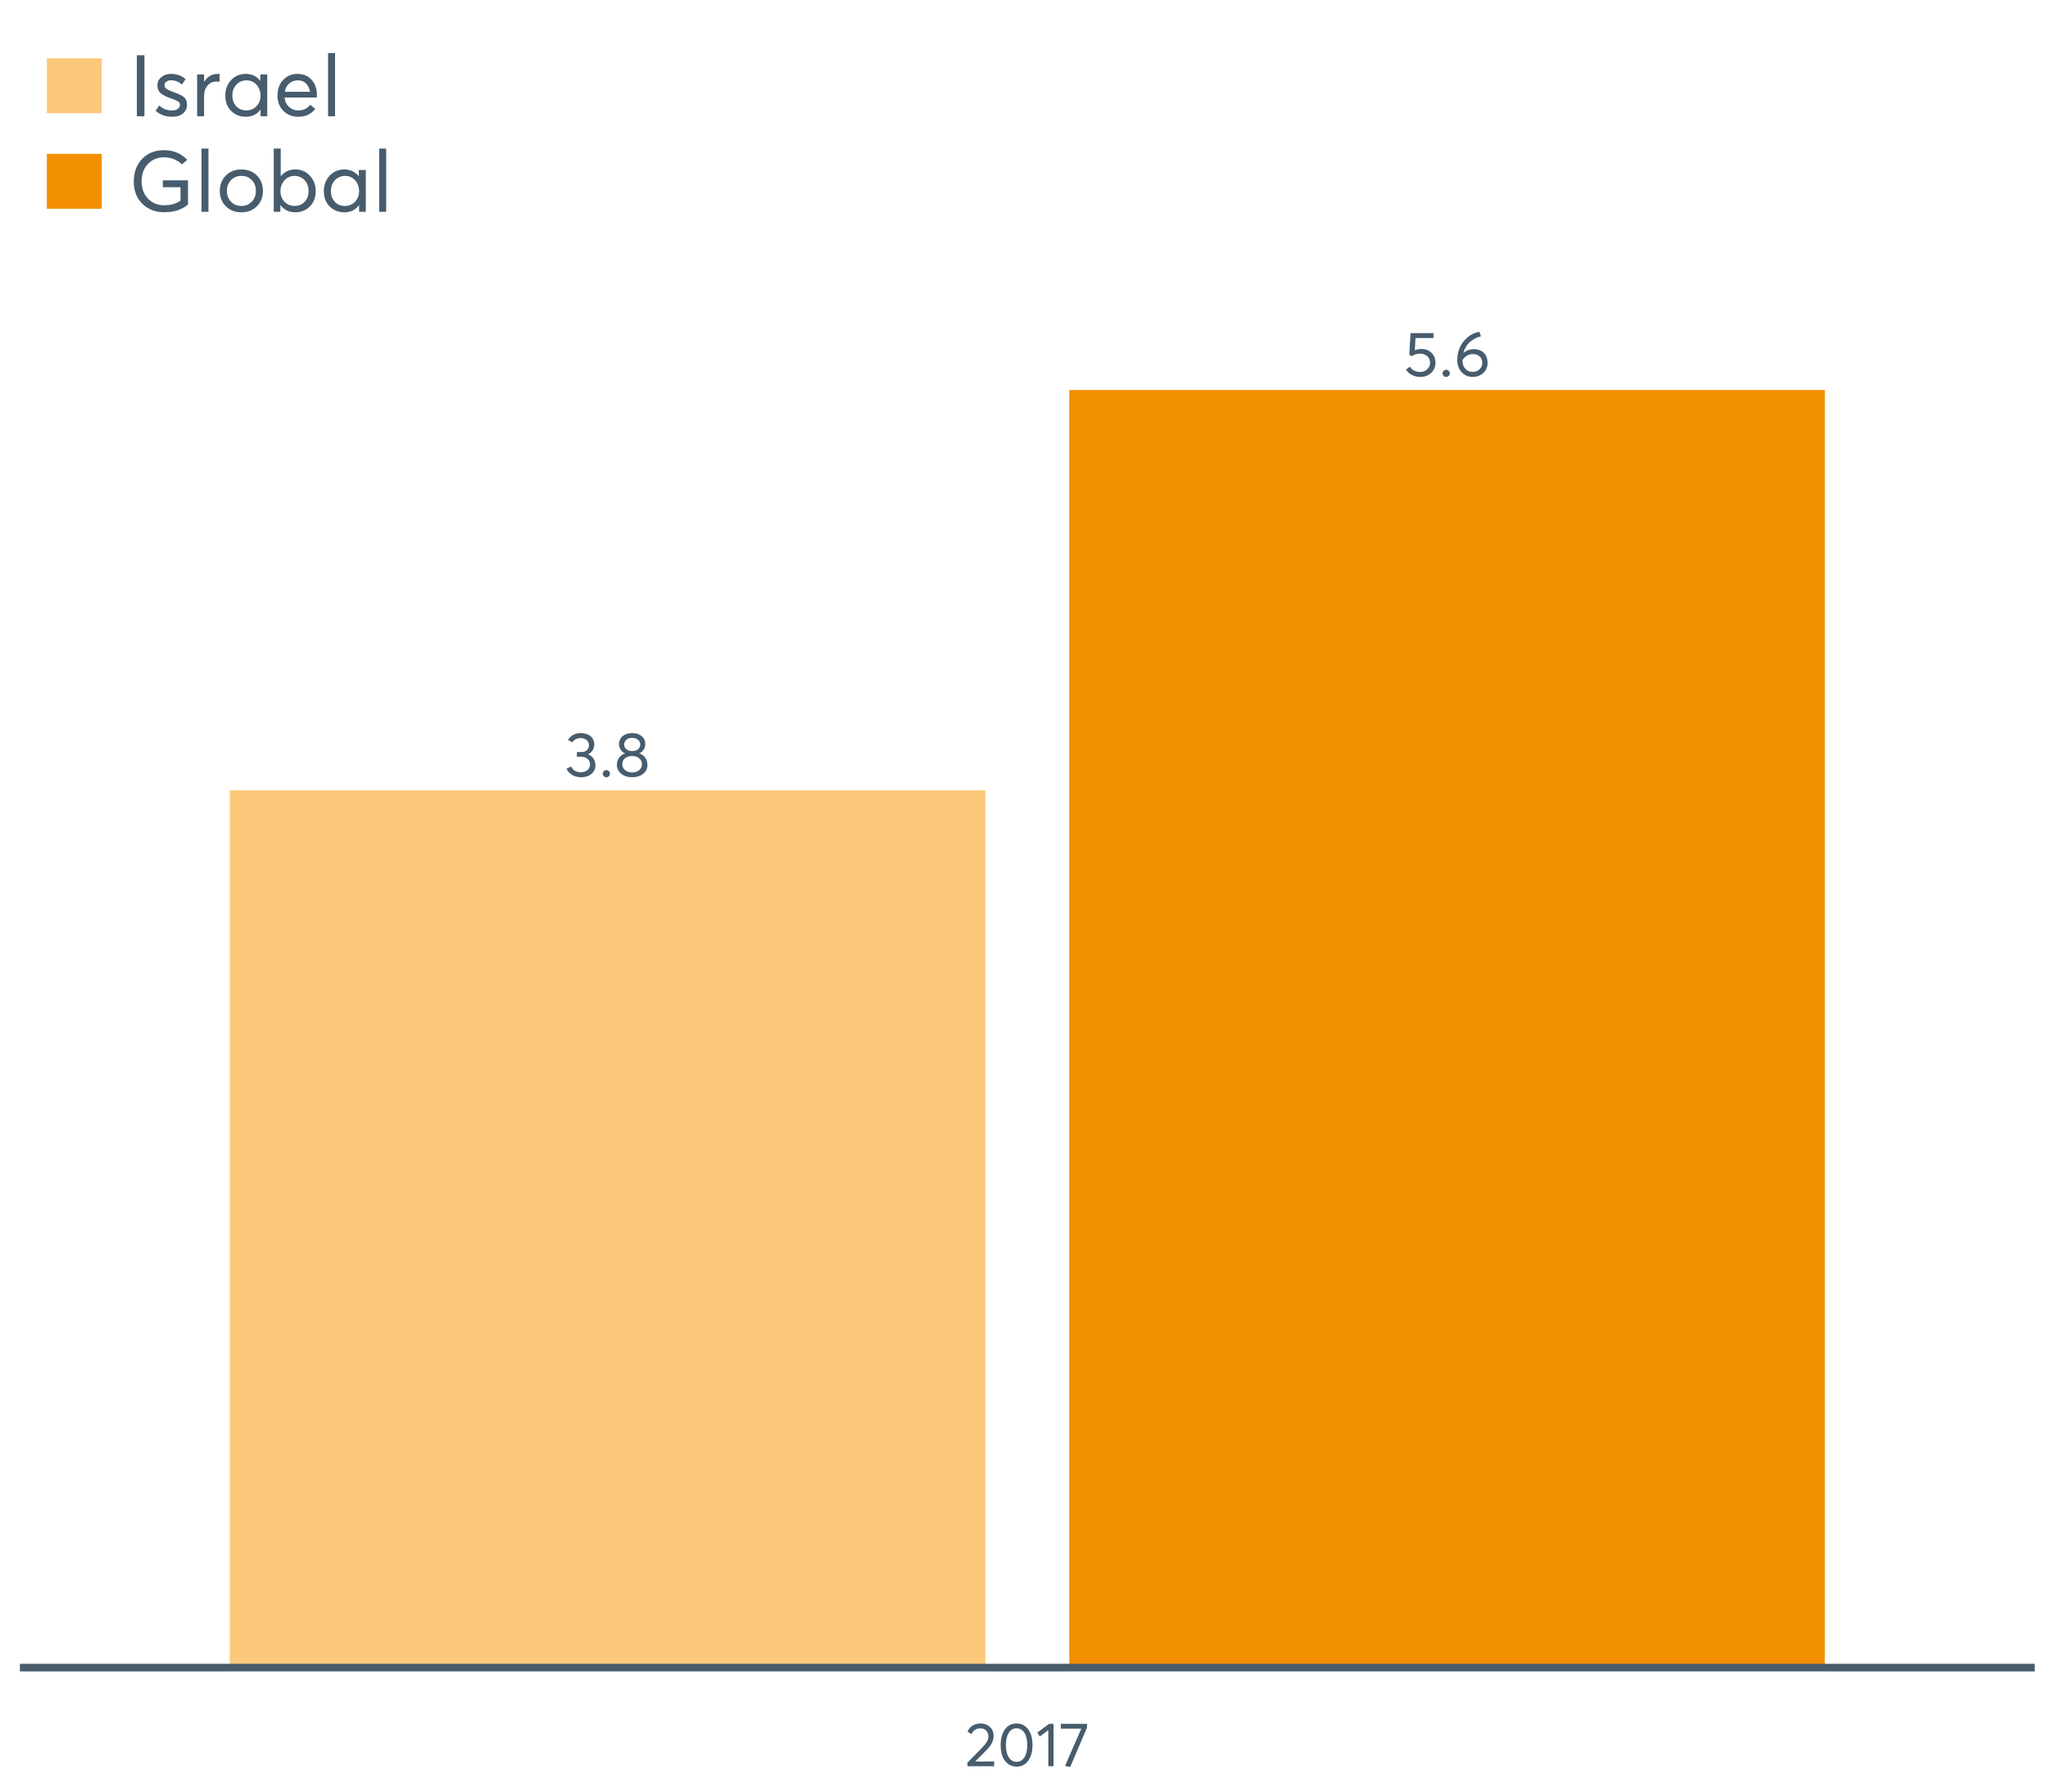
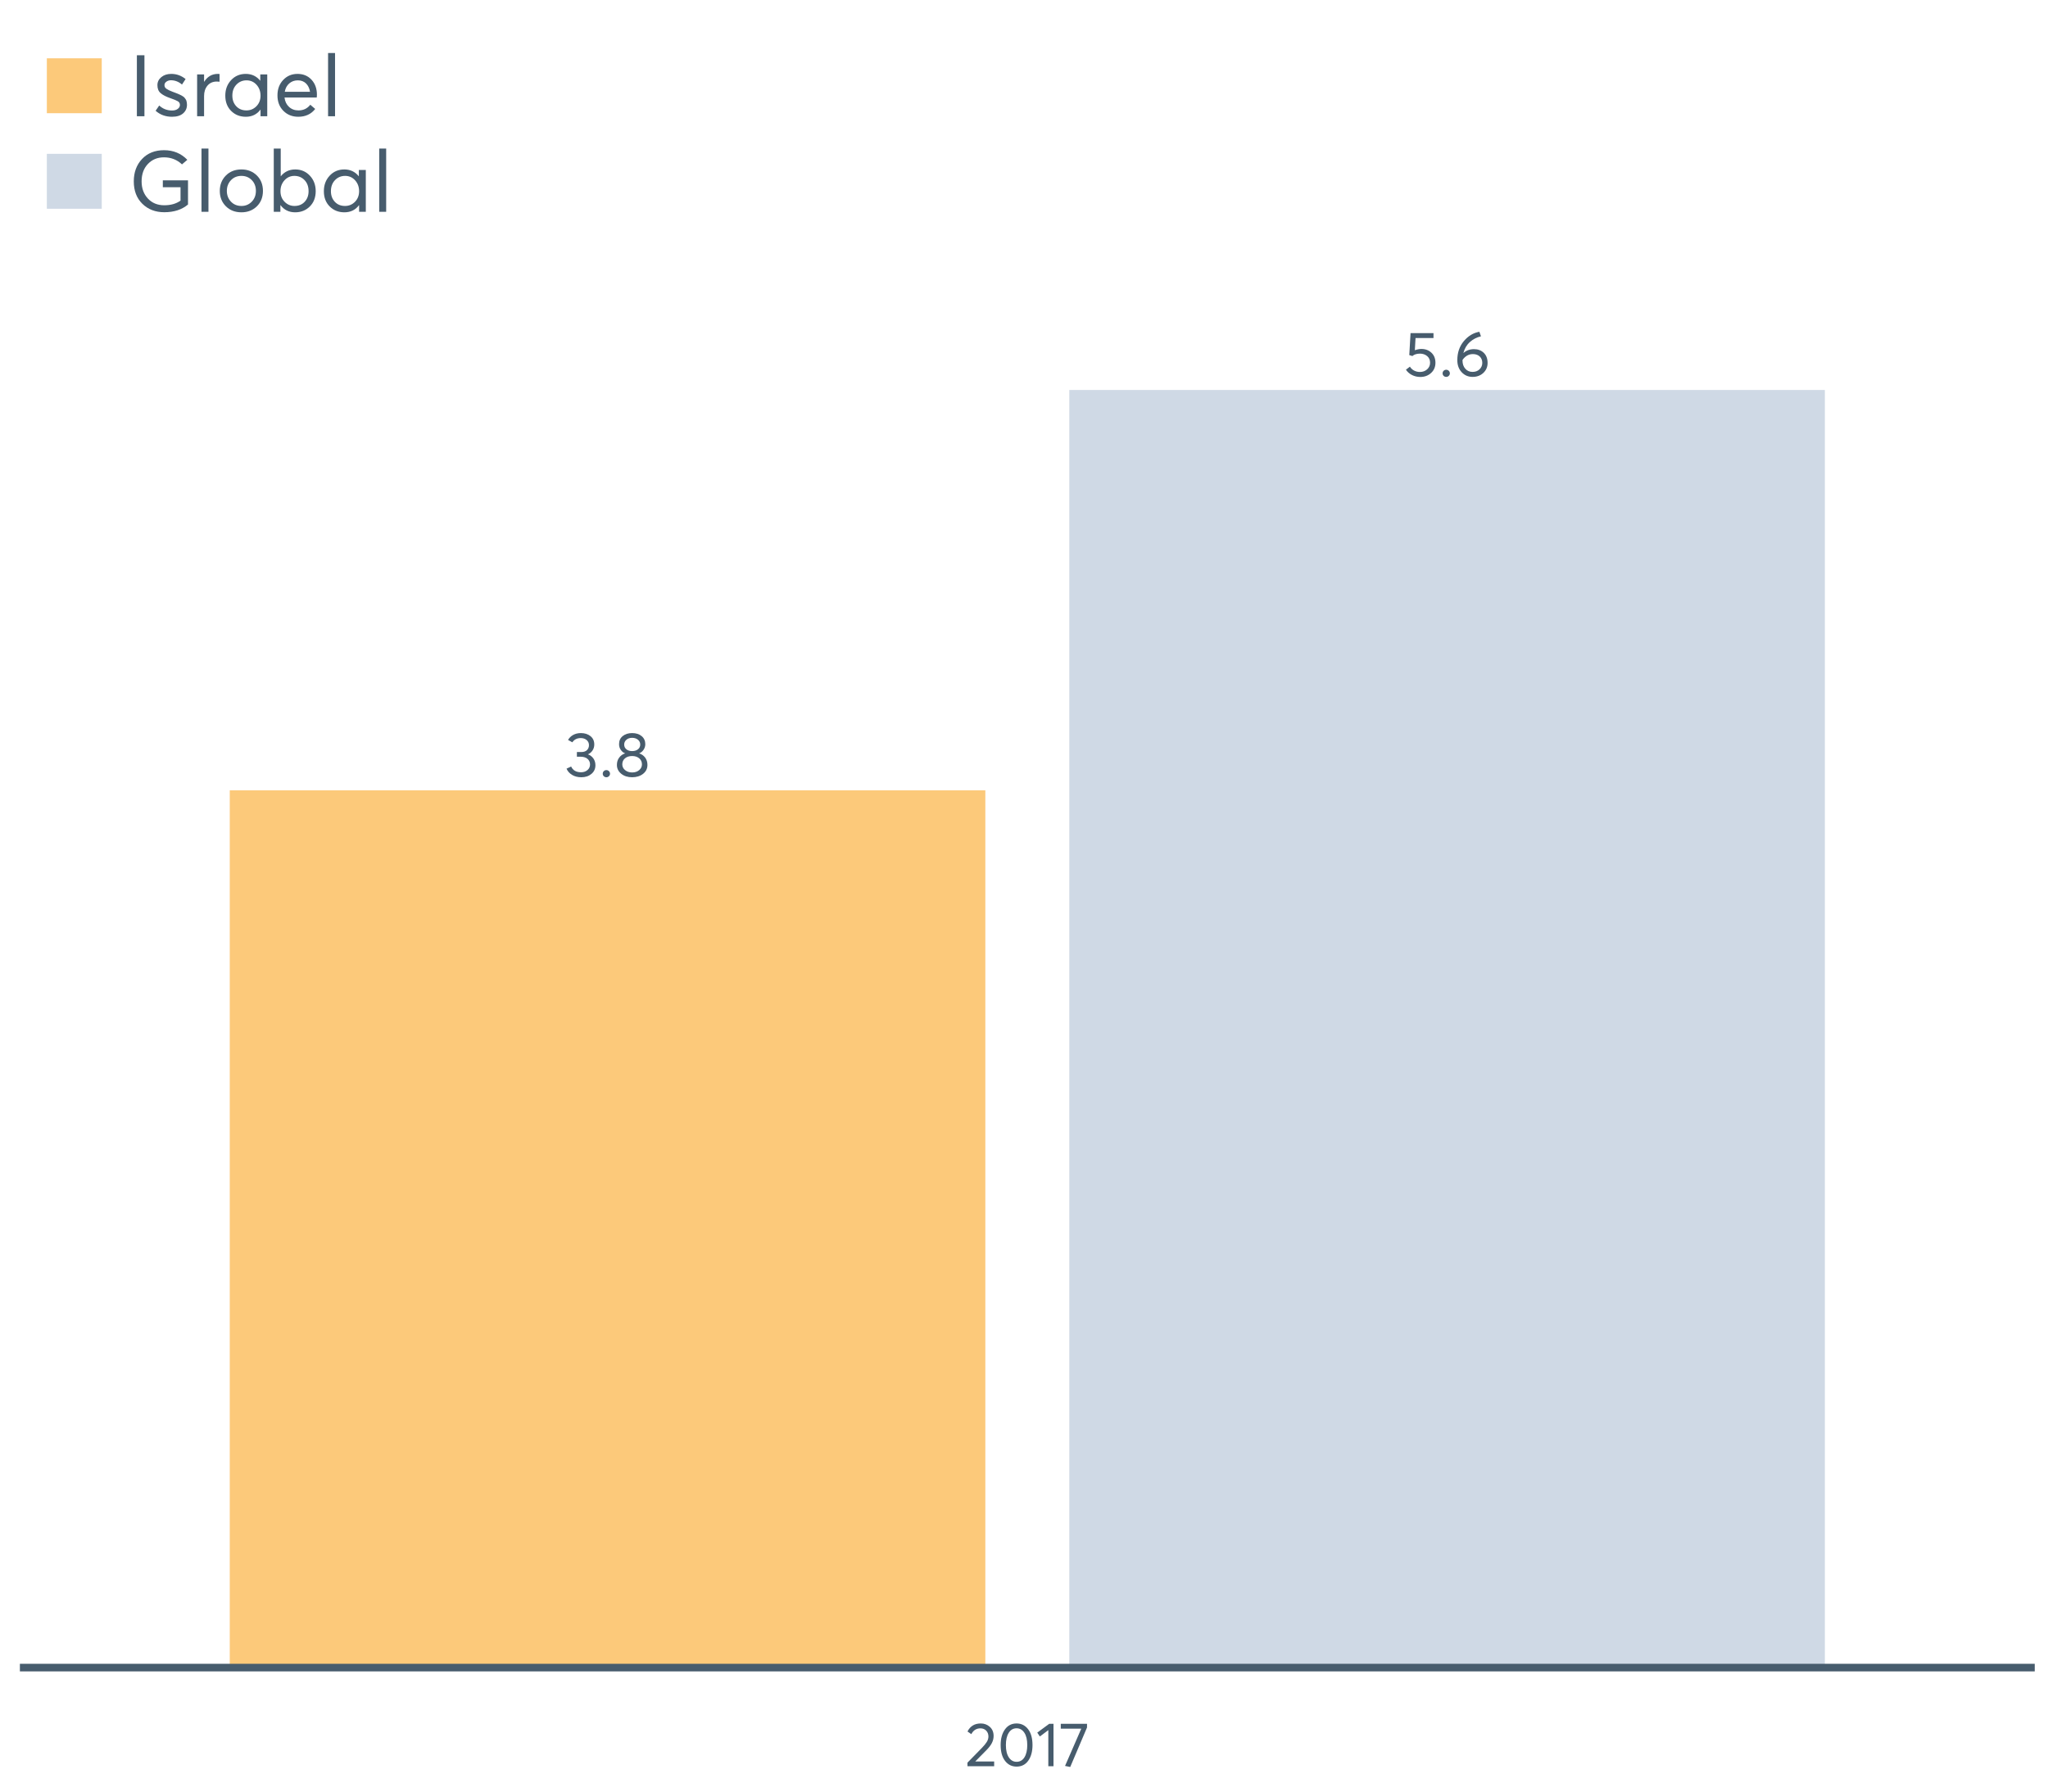
<svg xmlns="http://www.w3.org/2000/svg" xmlns:xlink="http://www.w3.org/1999/xlink" width="822.857pt" height="720pt" viewBox="0 0 822.857 720" version="1.1">
  <defs>
    <g>
      <symbol overflow="visible" id="glyph0-0">
        <path style="stroke:none;" d="M 7.238 -11.074 C 8.844 -11.074 10.188 -10.57 11.262 -9.562 C 12.336 -8.555 12.871 -7.203 12.875 -5.512 C 12.871 -3.852 12.289 -2.488 11.121 -1.422 C 9.953 -0.355 8.512 0.176 6.805 0.18 C 5.602 0.176 4.488 -0.078 3.465 -0.594 C 2.438 -1.109 1.621 -1.828 1.016 -2.742 L 2.617 -3.961 C 3.02 -3.301 3.574 -2.777 4.277 -2.398 C 4.98 -2.016 5.77 -1.828 6.652 -1.828 C 7.785 -1.828 8.746 -2.18 9.535 -2.883 C 10.32 -3.586 10.715 -4.469 10.719 -5.535 C 10.715 -6.668 10.32 -7.562 9.535 -8.215 C 8.746 -8.867 7.797 -9.191 6.68 -9.195 C 5.359 -9.191 4.332 -8.871 3.605 -8.227 L 2.363 -8.609 L 2.871 -17.445 L 12.09 -17.445 L 12.09 -15.465 L 4.875 -15.465 L 4.598 -10.566 C 5.559 -10.902 6.438 -11.074 7.238 -11.074 Z M 7.238 -11.074 " />
      </symbol>
      <symbol overflow="visible" id="glyph0-1">
        <path style="stroke:none;" d="M 3.074 0.152 C 2.648 0.152 2.297 0.016 2.02 -0.266 C 1.738 -0.543 1.598 -0.879 1.602 -1.27 C 1.598 -1.672 1.738 -2.016 2.02 -2.297 C 2.297 -2.578 2.648 -2.719 3.074 -2.719 C 3.461 -2.719 3.797 -2.578 4.086 -2.297 C 4.371 -2.016 4.516 -1.672 4.52 -1.27 C 4.516 -0.879 4.371 -0.543 4.086 -0.266 C 3.797 0.016 3.461 0.152 3.074 0.152 Z M 3.074 0.152 " />
      </symbol>
      <symbol overflow="visible" id="glyph0-2">
        <path style="stroke:none;" d="M 8.125 -10.996 C 9.715 -10.992 11.02 -10.496 12.039 -9.508 C 13.051 -8.516 13.559 -7.168 13.562 -5.461 C 13.559 -3.852 12.988 -2.512 11.848 -1.445 C 10.703 -0.379 9.266 0.152 7.543 0.152 C 5.777 0.152 4.312 -0.473 3.148 -1.727 C 1.977 -2.977 1.395 -4.594 1.398 -6.578 C 1.395 -9.59 2.266 -12.137 4.012 -14.219 C 5.754 -16.301 7.836 -17.555 10.262 -17.98 L 10.895 -16.152 C 9.199 -15.758 7.719 -14.996 6.449 -13.863 C 5.18 -12.73 4.309 -11.258 3.836 -9.449 L 3.859 -9.449 C 4.992 -10.477 6.414 -10.992 8.125 -10.996 Z M 7.516 -1.855 C 8.668 -1.852 9.609 -2.203 10.336 -2.906 C 11.062 -3.609 11.426 -4.469 11.43 -5.484 C 11.426 -6.551 11.082 -7.406 10.398 -8.051 C 9.711 -8.691 8.793 -9.012 7.645 -9.016 C 6.727 -9.012 5.91 -8.781 5.191 -8.328 C 4.473 -7.867 3.902 -7.301 3.48 -6.629 L 3.48 -6.449 C 3.48 -5.078 3.855 -3.969 4.609 -3.125 C 5.359 -2.273 6.328 -1.852 7.516 -1.855 Z M 7.516 -1.855 " />
      </symbol>
      <symbol overflow="visible" id="glyph0-3">
        <path style="stroke:none;" d="M 9.348 -9.043 C 10.273 -8.684 11 -8.125 11.527 -7.363 C 12.051 -6.602 12.316 -5.703 12.316 -4.672 C 12.316 -3.246 11.781 -2.086 10.715 -1.191 C 9.648 -0.293 8.305 0.152 6.68 0.152 C 5.238 0.152 3.996 -0.16 2.957 -0.785 C 1.914 -1.41 1.164 -2.246 0.711 -3.301 L 2.566 -4.164 C 3.258 -2.621 4.586 -1.852 6.551 -1.855 C 7.566 -1.852 8.422 -2.145 9.117 -2.73 C 9.812 -3.312 10.16 -4.07 10.16 -5.004 C 10.16 -5.883 9.828 -6.617 9.168 -7.211 C 8.504 -7.801 7.555 -8.098 6.324 -8.102 L 4.875 -8.102 L 4.875 -9.98 L 6.578 -9.98 C 7.625 -9.977 8.41 -10.238 8.938 -10.766 C 9.461 -11.289 9.727 -11.953 9.727 -12.75 C 9.727 -13.594 9.41 -14.277 8.785 -14.805 C 8.156 -15.328 7.379 -15.59 6.449 -15.594 C 4.941 -15.59 3.809 -15.023 3.047 -13.891 L 1.32 -14.832 C 1.789 -15.676 2.473 -16.348 3.363 -16.848 C 4.254 -17.344 5.297 -17.594 6.5 -17.598 C 8.039 -17.594 9.32 -17.184 10.336 -16.367 C 11.352 -15.543 11.859 -14.43 11.859 -13.027 C 11.859 -12.16 11.637 -11.379 11.199 -10.68 C 10.754 -9.973 10.137 -9.434 9.348 -9.066 Z M 9.348 -9.043 " />
      </symbol>
      <symbol overflow="visible" id="glyph0-4">
        <path style="stroke:none;" d="M 10.109 -9.449 C 11.102 -9.125 11.906 -8.559 12.52 -7.746 C 13.125 -6.934 13.43 -5.949 13.434 -4.801 C 13.43 -3.324 12.844 -2.133 11.68 -1.219 C 10.508 -0.305 9.047 0.152 7.289 0.152 C 5.508 0.152 4.043 -0.316 2.895 -1.258 C 1.742 -2.195 1.164 -3.375 1.168 -4.801 C 1.164 -5.949 1.469 -6.934 2.082 -7.746 C 2.688 -8.559 3.484 -9.125 4.469 -9.449 L 4.469 -9.473 C 3.824 -9.672 3.258 -10.113 2.766 -10.793 C 2.273 -11.469 2.027 -12.254 2.031 -13.156 C 2.027 -14.523 2.52 -15.605 3.504 -16.402 C 4.484 -17.195 5.746 -17.594 7.289 -17.598 C 8.863 -17.594 10.137 -17.188 11.109 -16.379 C 12.082 -15.562 12.566 -14.488 12.57 -13.156 C 12.566 -12.273 12.316 -11.492 11.82 -10.805 C 11.32 -10.117 10.75 -9.672 10.109 -9.473 Z M 7.289 -15.695 C 6.34 -15.691 5.566 -15.43 4.977 -14.906 C 4.383 -14.383 4.09 -13.746 4.09 -13.004 C 4.09 -12.203 4.383 -11.566 4.977 -11.086 C 5.566 -10.602 6.34 -10.359 7.289 -10.363 C 8.25 -10.359 9.031 -10.602 9.637 -11.086 C 10.234 -11.566 10.535 -12.203 10.539 -13.004 C 10.535 -13.777 10.227 -14.422 9.609 -14.934 C 8.992 -15.438 8.219 -15.691 7.289 -15.695 Z M 7.289 -1.777 C 8.457 -1.773 9.402 -2.094 10.133 -2.73 C 10.859 -3.363 11.227 -4.129 11.227 -5.027 C 11.227 -6.027 10.859 -6.836 10.133 -7.453 C 9.402 -8.07 8.457 -8.379 7.289 -8.379 C 6.102 -8.379 5.145 -8.07 4.418 -7.453 C 3.691 -6.836 3.328 -6.027 3.328 -5.027 C 3.328 -4.098 3.707 -3.32 4.469 -2.703 C 5.23 -2.082 6.172 -1.773 7.289 -1.777 Z M 7.289 -1.777 " />
      </symbol>
      <symbol overflow="visible" id="glyph1-0">
        <path style="stroke:none;" d="M 4.141 -1.91 L 11.707 -1.91 L 11.707 0 L 0.992 0 L 0.969 -1.438 L 6.797 -7.391 C 7.656 -8.281 8.305 -9.078 8.742 -9.773 C 9.18 -10.469 9.398 -11.195 9.402 -11.957 C 9.398 -12.898 9.102 -13.68 8.508 -14.301 C 7.914 -14.918 7.145 -15.227 6.203 -15.23 C 4.562 -15.227 3.34 -14.449 2.531 -12.898 L 0.992 -13.965 C 2.078 -16.113 3.855 -17.191 6.324 -17.191 C 7.742 -17.191 8.957 -16.734 9.969 -15.824 C 10.977 -14.914 11.484 -13.699 11.484 -12.18 C 11.484 -11.199 11.258 -10.266 10.812 -9.375 C 10.363 -8.48 9.621 -7.504 8.582 -6.449 L 4.141 -1.961 Z M 4.141 -1.91 " />
      </symbol>
      <symbol overflow="visible" id="glyph1-1">
        <path style="stroke:none;" d="M 7.789 0.148 C 5.883 0.145 4.344 -0.617 3.164 -2.145 C 1.98 -3.676 1.387 -5.797 1.391 -8.508 C 1.387 -11.086 1.957 -13.176 3.102 -14.785 C 4.238 -16.387 5.801 -17.191 7.789 -17.191 C 9.688 -17.191 11.23 -16.426 12.414 -14.895 C 13.594 -13.363 14.184 -11.234 14.188 -8.508 C 14.184 -5.926 13.617 -3.836 12.488 -2.242 C 11.352 -0.648 9.785 0.145 7.789 0.148 Z M 7.789 -1.785 C 9.141 -1.781 10.195 -2.383 10.953 -3.594 C 11.703 -4.797 12.082 -6.438 12.082 -8.508 C 12.082 -10.641 11.688 -12.297 10.902 -13.48 C 10.113 -14.66 9.074 -15.25 7.789 -15.254 C 6.445 -15.25 5.395 -14.645 4.637 -13.43 C 3.871 -12.215 3.492 -10.574 3.496 -8.508 C 3.492 -6.391 3.887 -4.738 4.676 -3.559 C 5.461 -2.371 6.496 -1.781 7.789 -1.785 Z M 7.789 -1.785 " />
      </symbol>
      <symbol overflow="visible" id="glyph1-2">
        <path style="stroke:none;" d="M 4.961 0 L 4.961 -14.512 L 1.562 -11.957 L 0.52 -13.52 L 5.309 -17.043 L 7.043 -17.043 L 7.043 0 Z M 4.961 0 " />
      </symbol>
      <symbol overflow="visible" id="glyph1-3">
        <path style="stroke:none;" d="M 0.668 -17.043 L 11.211 -17.043 L 11.211 -15.578 L 4.465 0.297 L 2.383 -0.125 L 8.906 -15.105 L 0.668 -15.105 Z M 0.668 -17.043 " />
      </symbol>
      <symbol overflow="visible" id="glyph2-0">
        <path style="stroke:none;" d="M 3.281 0 L 3.281 -24.516 L 6.32 -24.516 L 6.32 0 Z M 3.281 0 " />
      </symbol>
      <symbol overflow="visible" id="glyph2-1">
        <path style="stroke:none;" d="M 7.805 0.207 C 5.203 0.203 3.004 -0.598 1.207 -2.211 L 2.66 -4.316 C 4.105 -2.977 5.82 -2.309 7.805 -2.312 C 8.77 -2.309 9.539 -2.527 10.117 -2.969 C 10.691 -3.402 10.98 -3.934 10.98 -4.559 C 10.98 -5.199 10.695 -5.688 10.133 -6.023 C 9.566 -6.359 8.586 -6.766 7.184 -7.25 C 7.09 -7.27 7.02 -7.293 6.977 -7.32 C 5.34 -7.891 4.09 -8.547 3.227 -9.289 C 2.363 -10.023 1.934 -11.094 1.934 -12.5 C 1.934 -13.785 2.457 -14.863 3.504 -15.727 C 4.551 -16.59 5.879 -17.02 7.492 -17.023 C 9.629 -17.02 11.551 -16.328 13.258 -14.949 L 11.809 -12.742 C 10.469 -13.891 8.984 -14.465 7.355 -14.469 C 6.684 -14.465 6.086 -14.281 5.559 -13.914 C 5.027 -13.543 4.762 -13.07 4.766 -12.5 C 4.762 -11.898 5.023 -11.414 5.543 -11.047 C 6.059 -10.676 6.855 -10.285 7.941 -9.875 C 8.121 -9.801 8.461 -9.676 8.961 -9.492 C 9.453 -9.309 9.781 -9.18 9.945 -9.113 C 10.102 -9.043 10.379 -8.922 10.773 -8.75 C 11.16 -8.574 11.426 -8.449 11.566 -8.371 C 11.703 -8.289 11.914 -8.156 12.203 -7.977 C 12.488 -7.789 12.684 -7.629 12.793 -7.492 C 12.895 -7.352 13.035 -7.168 13.207 -6.938 C 13.379 -6.707 13.496 -6.48 13.566 -6.266 C 13.633 -6.043 13.691 -5.789 13.742 -5.504 C 13.785 -5.215 13.809 -4.914 13.812 -4.594 C 13.809 -3.211 13.293 -2.062 12.258 -1.156 C 11.219 -0.246 9.734 0.203 7.805 0.207 Z M 7.805 0.207 " />
      </symbol>
      <symbol overflow="visible" id="glyph2-2">
        <path style="stroke:none;" d="M 10.98 -17.023 C 11.324 -17.02 11.555 -17.008 11.672 -16.988 L 11.672 -13.879 C 11.164 -13.922 10.793 -13.945 10.566 -13.949 C 8.996 -13.945 7.754 -13.402 6.836 -12.324 C 5.914 -11.238 5.453 -9.836 5.457 -8.113 L 5.457 0 L 2.66 0 L 2.66 -16.816 L 5.457 -16.816 L 5.457 -13.844 L 5.488 -13.844 C 6.797 -15.961 8.629 -17.02 10.98 -17.023 Z M 10.98 -17.023 " />
      </symbol>
      <symbol overflow="visible" id="glyph2-3">
        <path style="stroke:none;" d="M 15.711 -16.816 L 18.508 -16.816 L 18.508 0 L 15.812 0 L 15.812 -2.66 L 15.777 -2.66 C 14.348 -0.75 12.391 0.203 9.91 0.207 C 7.535 0.203 5.566 -0.574 4.004 -2.141 C 2.434 -3.703 1.652 -5.754 1.656 -8.285 C 1.652 -10.77 2.43 -12.848 3.988 -14.52 C 5.539 -16.188 7.5 -17.02 9.875 -17.023 C 12.266 -17.02 14.199 -16.109 15.676 -14.293 L 15.711 -14.293 Z M 10.152 -2.348 C 11.715 -2.344 13.051 -2.902 14.156 -4.02 C 15.258 -5.137 15.809 -6.559 15.812 -8.285 C 15.809 -10.012 15.273 -11.465 14.207 -12.652 C 13.133 -13.836 11.793 -14.43 10.184 -14.434 C 8.574 -14.43 7.223 -13.859 6.129 -12.723 C 5.035 -11.582 4.488 -10.105 4.488 -8.285 C 4.488 -6.559 5.012 -5.137 6.059 -4.02 C 7.105 -2.902 8.469 -2.344 10.152 -2.348 Z M 10.152 -2.348 " />
      </symbol>
      <symbol overflow="visible" id="glyph2-4">
        <path style="stroke:none;" d="M 17.473 -8.668 C 17.473 -8.48 17.461 -8.238 17.438 -7.941 L 17.402 -7.527 L 4.453 -7.527 C 4.637 -5.961 5.238 -4.707 6.266 -3.762 C 7.289 -2.816 8.562 -2.344 10.082 -2.348 C 12.035 -2.344 13.613 -3.102 14.812 -4.625 L 16.781 -2.934 C 15.145 -0.84 12.875 0.203 9.98 0.207 C 7.559 0.203 5.562 -0.594 3.984 -2.191 C 2.406 -3.793 1.617 -5.859 1.621 -8.391 C 1.617 -10.898 2.383 -12.961 3.918 -14.586 C 5.445 -16.207 7.363 -17.02 9.668 -17.023 C 11.992 -17.02 13.871 -16.238 15.312 -14.676 C 16.75 -13.109 17.473 -11.105 17.473 -8.668 Z M 13.086 -13.191 C 12.23 -14.016 11.137 -14.43 9.805 -14.434 C 8.469 -14.43 7.324 -14.023 6.371 -13.207 C 5.41 -12.387 4.809 -11.262 4.559 -9.84 L 14.707 -9.84 C 14.477 -11.238 13.934 -12.355 13.086 -13.191 Z M 13.086 -13.191 " />
      </symbol>
      <symbol overflow="visible" id="glyph2-5">
        <path style="stroke:none;" d="M 2.898 0 L 2.898 -25.414 L 5.695 -25.414 L 5.695 0 Z M 2.898 0 " />
      </symbol>
      <symbol overflow="visible" id="glyph2-6">
        <path style="stroke:none;" d="M 13.707 -12.637 L 23.824 -12.637 L 23.824 -2.934 C 21.383 -0.863 18.203 0.168 14.293 0.172 C 10.723 0.168 7.789 -0.957 5.488 -3.211 C 3.188 -5.465 2.039 -8.469 2.039 -12.223 C 2.039 -15.879 3.148 -18.883 5.367 -21.234 C 7.586 -23.582 10.527 -24.754 14.191 -24.758 C 17.941 -24.754 21.059 -23.465 23.547 -20.891 L 21.406 -19.059 C 19.398 -20.945 16.984 -21.891 14.156 -21.891 C 11.555 -21.891 9.406 -21.004 7.715 -19.23 C 6.023 -17.457 5.18 -15.121 5.18 -12.223 C 5.18 -9.438 6.02 -7.141 7.699 -5.336 C 9.379 -3.527 11.574 -2.625 14.293 -2.625 C 16.914 -2.625 19.09 -3.246 20.82 -4.488 L 20.82 -9.875 L 13.707 -9.875 Z M 13.707 -12.637 " />
      </symbol>
      <symbol overflow="visible" id="glyph2-7">
        <path style="stroke:none;" d="M 10.324 0.207 C 7.746 0.203 5.648 -0.609 4.039 -2.242 C 2.422 -3.875 1.617 -5.926 1.621 -8.391 C 1.617 -10.852 2.422 -12.906 4.039 -14.555 C 5.648 -16.199 7.746 -17.02 10.324 -17.023 C 12.809 -17.02 14.867 -16.215 16.504 -14.605 C 18.137 -12.992 18.953 -10.922 18.957 -8.391 C 18.953 -5.859 18.137 -3.793 16.504 -2.191 C 14.867 -0.594 12.809 0.203 10.324 0.207 Z M 10.324 -2.348 C 11.957 -2.344 13.332 -2.914 14.449 -4.055 C 15.566 -5.195 16.125 -6.641 16.125 -8.391 C 16.125 -10.164 15.57 -11.613 14.465 -12.742 C 13.359 -13.867 11.98 -14.43 10.324 -14.434 C 8.598 -14.43 7.188 -13.848 6.094 -12.688 C 5 -11.523 4.453 -10.094 4.453 -8.391 C 4.453 -6.688 5 -5.254 6.094 -4.09 C 7.188 -2.926 8.598 -2.344 10.324 -2.348 Z M 10.324 -2.348 " />
      </symbol>
      <symbol overflow="visible" id="glyph2-8">
        <path style="stroke:none;" d="M 11.324 -17.023 C 13.672 -17.02 15.629 -16.188 17.195 -14.52 C 18.758 -12.848 19.539 -10.77 19.543 -8.285 C 19.539 -5.754 18.75 -3.703 17.176 -2.141 C 15.598 -0.574 13.637 0.203 11.289 0.207 C 8.801 0.203 6.844 -0.75 5.422 -2.66 L 5.352 -2.66 L 5.352 0 L 2.691 0 L 2.691 -25.414 L 5.488 -25.414 L 5.488 -14.293 L 5.523 -14.293 C 6.996 -16.109 8.93 -17.02 11.324 -17.023 Z M 11.016 -2.348 C 12.695 -2.344 14.059 -2.902 15.105 -4.02 C 16.152 -5.137 16.676 -6.559 16.676 -8.285 C 16.676 -10.129 16.133 -11.613 15.051 -12.742 C 13.969 -13.867 12.613 -14.43 10.98 -14.434 C 9.391 -14.43 8.059 -13.836 6.992 -12.652 C 5.918 -11.465 5.383 -10.012 5.387 -8.285 C 5.383 -6.559 5.938 -5.137 7.043 -4.02 C 8.145 -2.902 9.469 -2.344 11.016 -2.348 Z M 11.016 -2.348 " />
      </symbol>
    </g>
    <clipPath id="clip1">
      <path d="M 7.992 105.375 L 818.531 105.375 L 818.531 671.164 L 7.992 671.164 Z M 7.992 105.375 " />
    </clipPath>
  </defs>
-   <g id="surface23690">
+   <g id="surface2168">
    <g clip-path="url(#clip1)" clip-rule="nonzero">
-       <path style=" stroke:none;fill-rule:nonzero;fill:rgb(95.294%,56.471%,0%);fill-opacity:1;" d="M 429.625 156.723 L 733.203 156.723 L 733.203 670.164 L 429.625 670.164 Z M 429.625 156.723 " />
+       <path style=" stroke:none;fill-rule:nonzero;fill:rgb(81.176%,85.098%,89.804%);fill-opacity:1;" d="M 429.625 156.723 L 733.203 156.723 L 733.203 670.164 L 429.625 670.164 Z M 429.625 156.723 " />
      <path style=" stroke:none;fill-rule:nonzero;fill:rgb(98.824%,78.824%,47.843%);fill-opacity:1;" d="M 92.316 317.617 L 395.895 317.617 L 395.895 670.164 L 92.316 670.164 Z M 92.316 317.617 " />
      <g style="fill:rgb(27.843%,36.078%,42.745%);fill-opacity:1;">
        <use xlink:href="#glyph0-0" x="563.867" y="151.312" />
        <use xlink:href="#glyph0-1" x="578.013" y="151.312" />
        <use xlink:href="#glyph0-2" x="584.133" y="151.312" />
      </g>
      <g style="fill:rgb(27.843%,36.078%,42.745%);fill-opacity:1;">
        <use xlink:href="#glyph0-3" x="226.914" y="312.207" />
        <use xlink:href="#glyph0-1" x="240.577" y="312.207" />
        <use xlink:href="#glyph0-4" x="246.698" y="312.207" />
      </g>
    </g>
    <path style="fill:none;stroke-width:3.043;stroke-linecap:butt;stroke-linejoin:round;stroke:rgb(27.843%,36.078%,42.745%);stroke-opacity:1;stroke-miterlimit:10;" d="M 7.992 670.164 L 817.531 670.164 " />
    <g style="fill:rgb(27.843%,36.078%,42.745%);fill-opacity:1;">
      <use xlink:href="#glyph1-0" x="387.734" y="709.812" />
      <use xlink:href="#glyph1-1" x="400.658" y="709.812" />
      <use xlink:href="#glyph1-2" x="416.236" y="709.812" />
      <use xlink:href="#glyph1-3" x="425.538" y="709.812" />
    </g>
    <path style=" stroke:none;fill-rule:nonzero;fill:rgb(98.824%,78.824%,47.843%);fill-opacity:1;" d="M 18.82 23.43 L 40.883 23.43 L 40.883 45.492 L 18.82 45.492 Z M 18.82 23.43 " />
-     <path style=" stroke:none;fill-rule:nonzero;fill:rgb(95.294%,56.471%,0%);fill-opacity:1;" d="M 18.82 61.828 L 40.883 61.828 L 40.883 83.891 L 18.82 83.891 Z M 18.82 61.828 " />
+     <path style=" stroke:none;fill-rule:nonzero;fill:rgb(81.176%,85.098%,89.804%);fill-opacity:1;" d="M 18.82 61.828 L 40.883 61.828 L 40.883 83.891 L 18.82 83.891 Z M 18.82 61.828 " />
    <g style="fill:rgb(27.843%,36.078%,42.745%);fill-opacity:1;">
      <use xlink:href="#glyph2-0" x="51.715" y="46.719" />
      <use xlink:href="#glyph2-1" x="61.314" y="46.719" />
      <use xlink:href="#glyph2-2" x="76.54" y="46.719" />
      <use xlink:href="#glyph2-3" x="88.867" y="46.719" />
      <use xlink:href="#glyph2-4" x="109.86" y="46.719" />
      <use xlink:href="#glyph2-5" x="128.919" y="46.719" />
    </g>
    <g style="fill:rgb(27.843%,36.078%,42.745%);fill-opacity:1;">
      <use xlink:href="#glyph2-6" x="51.715" y="85.117" />
      <use xlink:href="#glyph2-5" x="78.06" y="85.117" />
      <use xlink:href="#glyph2-7" x="86.691" y="85.117" />
      <use xlink:href="#glyph2-8" x="107.305" y="85.117" />
      <use xlink:href="#glyph2-3" x="128.47" y="85.117" />
      <use xlink:href="#glyph2-5" x="149.463" y="85.117" />
    </g>
  </g>
</svg>
